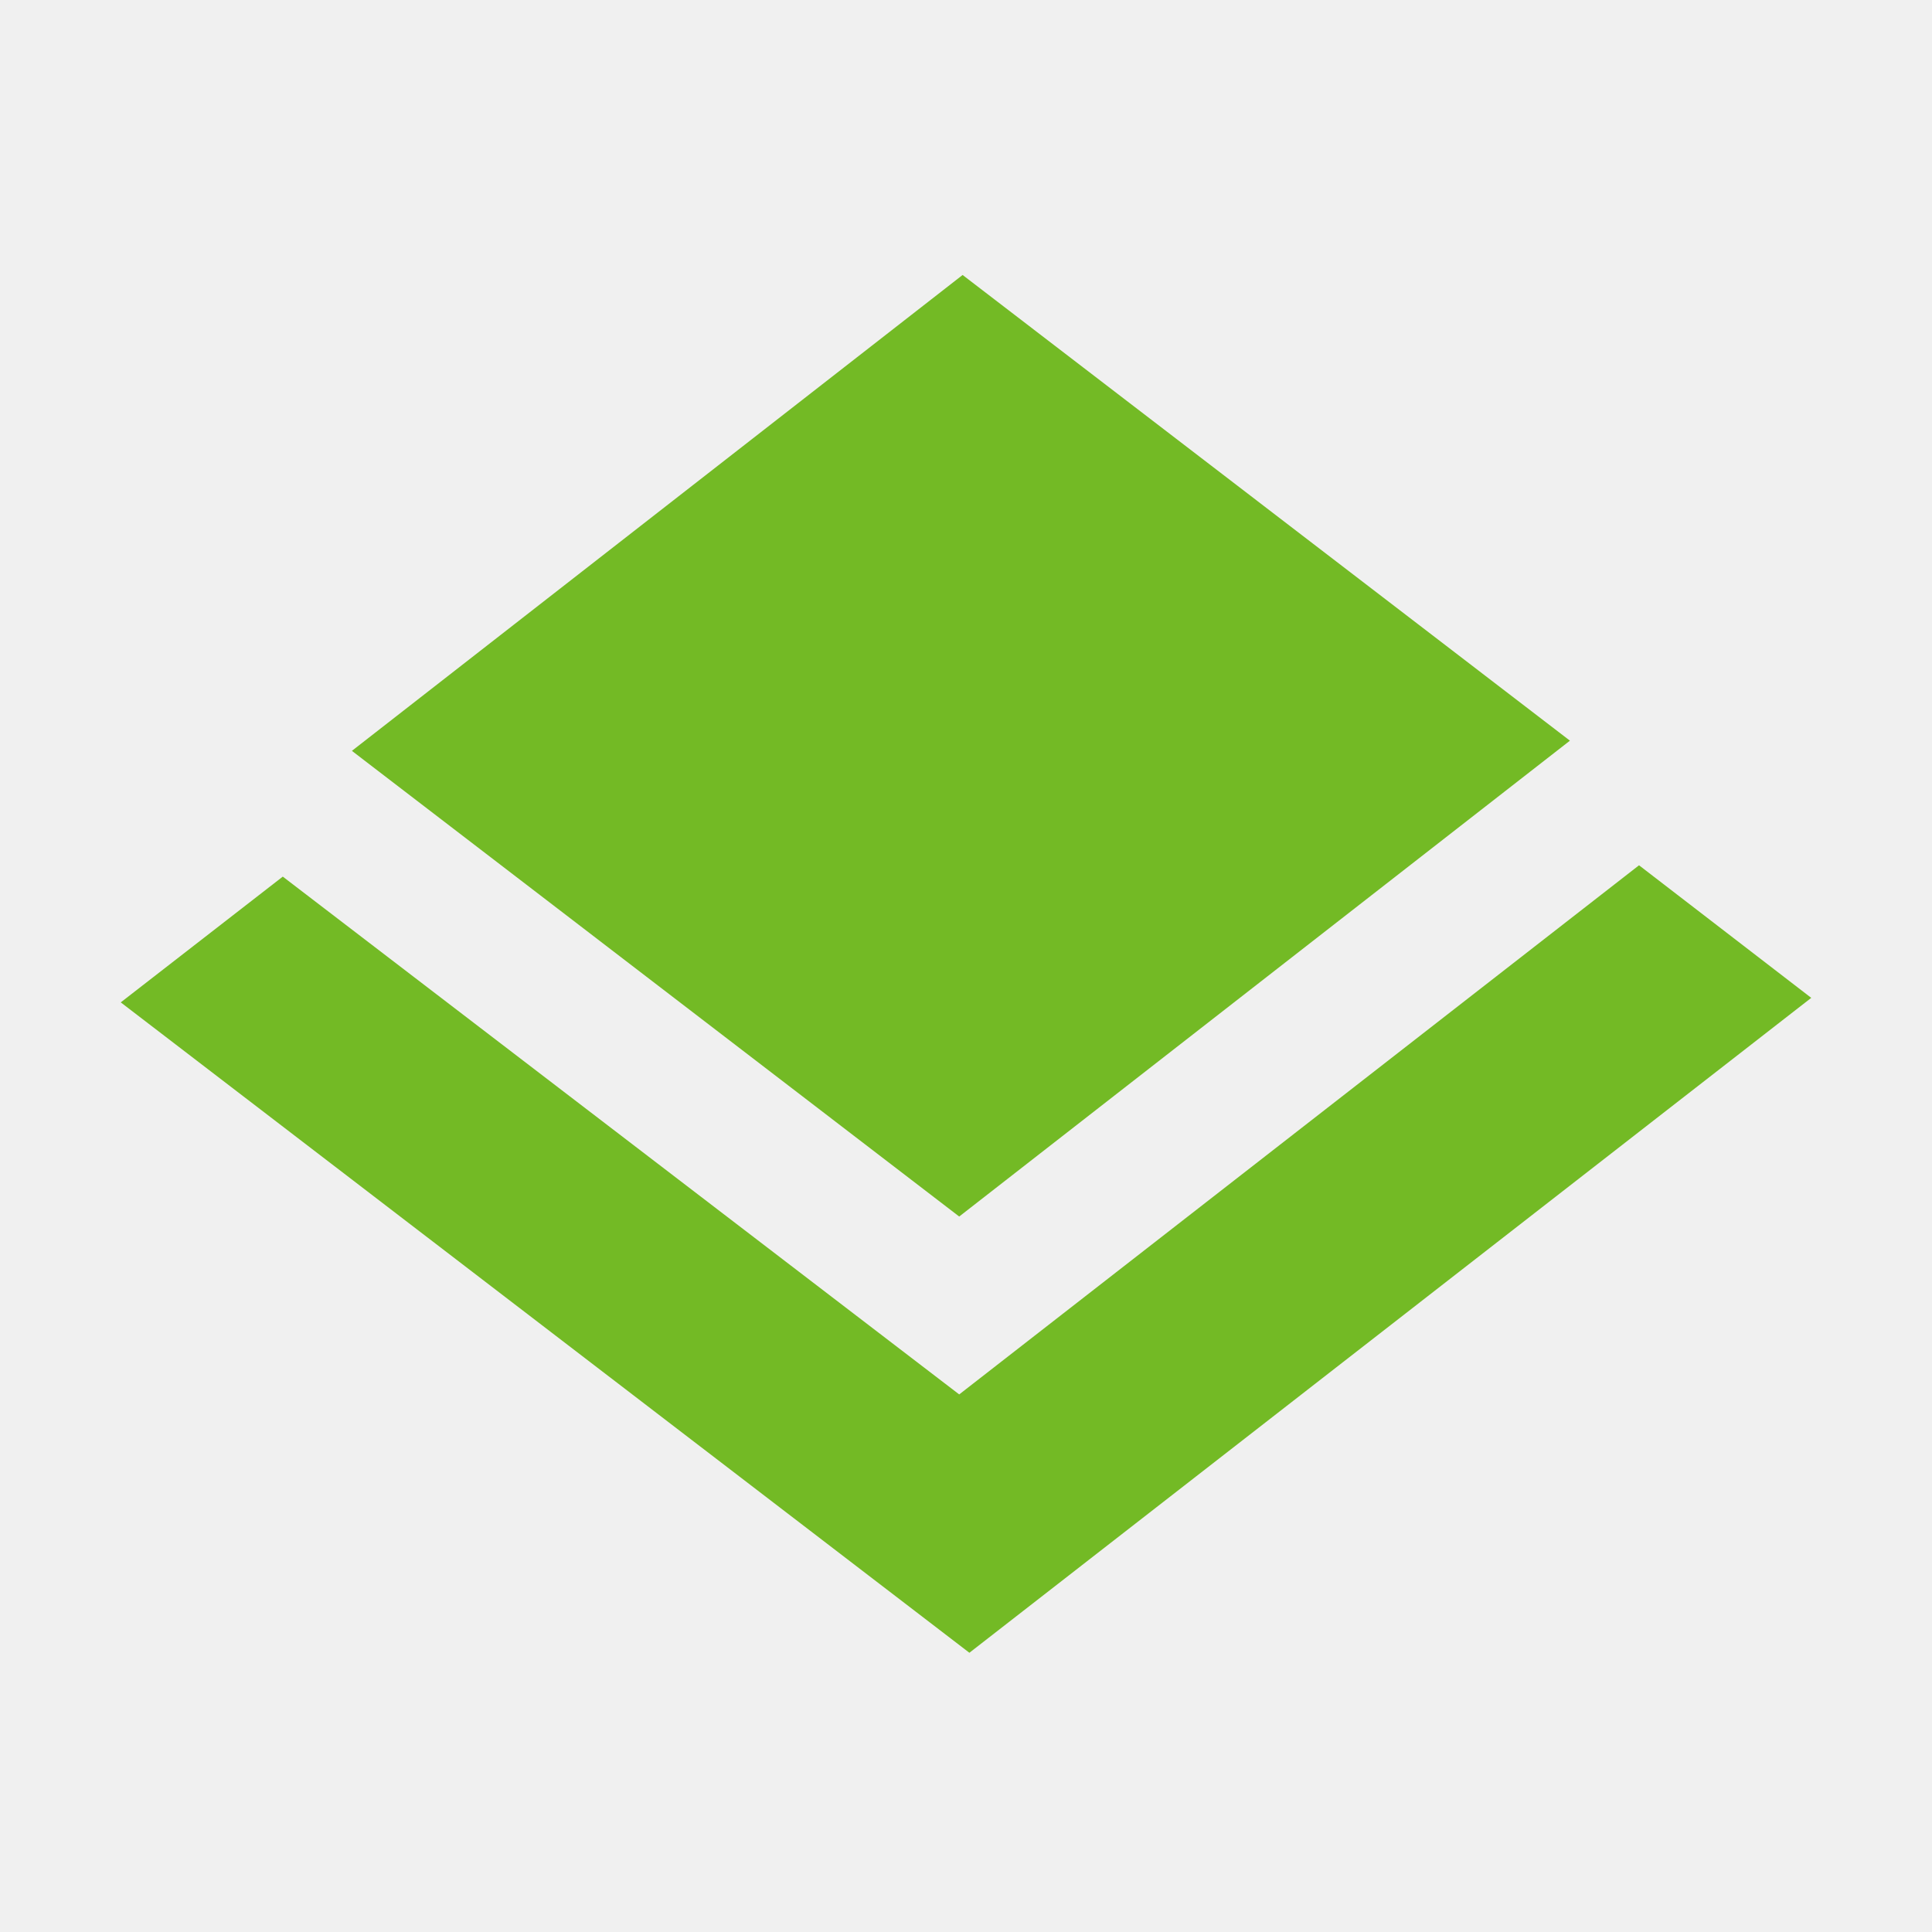
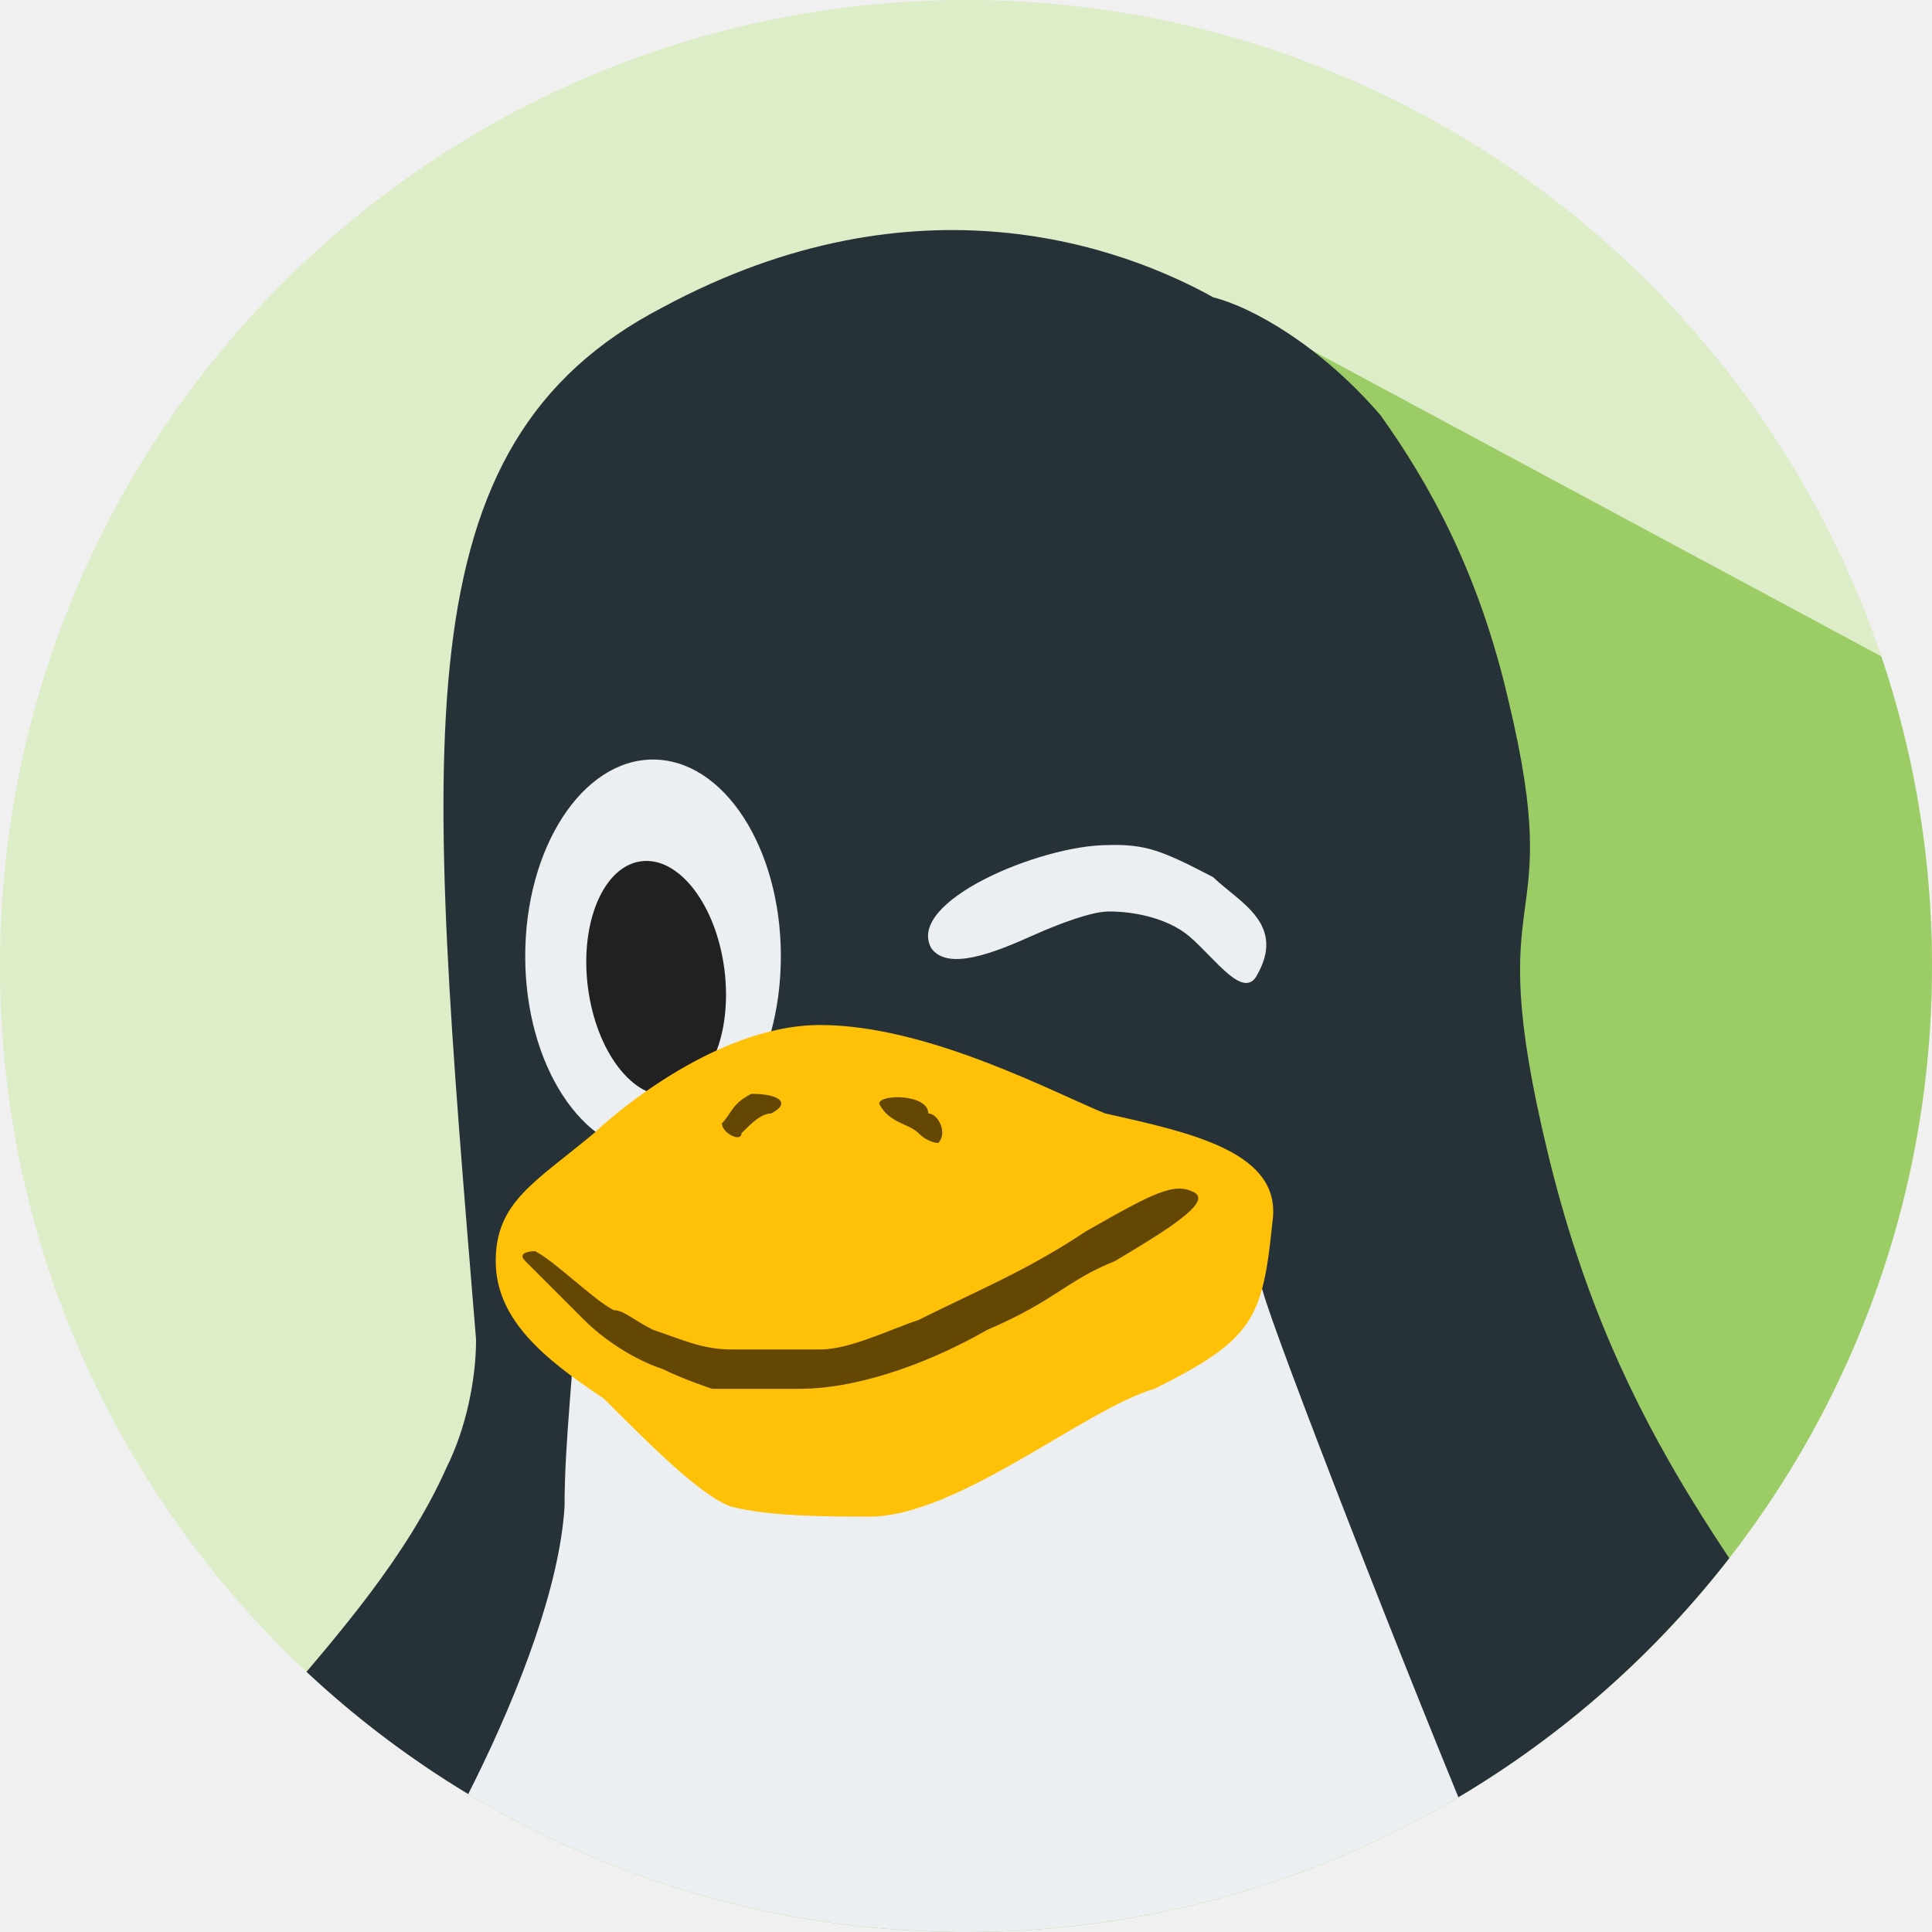
- <svg xmlns="http://www.w3.org/2000/svg" width="128" height="128" preserveAspectRatio="xMidYMid meet" viewBox="0 0 128 128">
-   <path fill="#73ba25" d="M 63.775,18.218 23.314,49.746 63.55,80.598 104.012,49.071 Z M 108.59,57.327 63.55,92.384 18.735,58.078 8,66.41 64.225,109.5 120,66.111 Z" />
+ <svg xmlns="http://www.w3.org/2000/svg" version="1.1" x="0px" y="0px" viewBox="0 2 128 128" enable-background="new 0 2 48 48" xml:space="preserve" id="svg36" width="128" height="128">
+   <defs id="defs40">
+     <clipPath clipPathUnits="userSpaceOnUse" id="clipPath934">
+       <circle r="23.603" cy="26" cx="24" id="circle936" style="opacity:1;vector-effect:none;fill:#ffffff;fill-opacity:1;stroke:none;stroke-width:16.578;stroke-linecap:butt;stroke-linejoin:miter;stroke-miterlimit:4;stroke-dasharray:none;stroke-dashoffset:0;stroke-opacity:1;paint-order:markers stroke fill" />
+     </clipPath>
+   </defs>
+   <g id="g932" clip-path="url(#clipPath934)" transform="matrix(2.7115,0,0,2.7115,-1.076009,-4.49901)">
+     <circle r="23.603" cy="26" cx="24" id="path849" style="opacity:1;vector-effect:none;fill:#dcedc8;fill-opacity:1;stroke:none;stroke-width:16.578;stroke-linecap:butt;stroke-linejoin:miter;stroke-miterlimit:4;stroke-dasharray:none;stroke-dashoffset:0;stroke-opacity:1;paint-order:markers stroke fill" />
+     <g transform="matrix(0.7600836,0,0,0.7600836,-130.0933,13.36219)" id="g893">
+       <rect style="fill:#9ccc65;fill-opacity:1;stroke-width:0.661" id="rect3883" width="118.996" height="118.821" x="183.278" y="-104.03" transform="rotate(28.25678)" />
+       <g transform="matrix(3.586317,0,0,3.586317,144.2742,-14.20333)" id="g846">
+         <rect transform="matrix(0.8944433,0.4471814,-0.3796841,0.9251162,0,0)" y="11.11" x="15.257" height="5.894" width="2.313" id="rect23" style="fill:#eceff1;fill-opacity:1;stroke-width:0.78" />
+         <g transform="matrix(0.881332,0,0,0.881332,-5.541749,-4.975732)" id="g1032-6">
+           <polygon style="fill:#eceff1" points="20.1,18.2 20.2,20.5 18.6,23.5 16.1,28.4 15.6,32.5 17.4,38.3 21.5,40.6 27.7,40.6 33.5,36.2 36.1,29.3 30.1,22 28.4,17.9 " id="polygon2-0" />
+           <path style="fill:#263238" d="M 34.3,23.9 C 32.7,21.6 31.4,20.2 30.7,17.3 30,14.4 30.9,15.2 30.3,12.7 30,11.4 29.5,10.5 29,9.8 28.4,9.1 27.7,8.7 27.3,8.6 c -0.9,-0.5 -3,-1.3 -5.6,0.1 -2.7,1.4 -2.4,4.4 -1.9,10.5 0,0.4 -0.1,0.9 -0.3,1.3 -0.4,0.9 -1.1,1.7 -1.7,2.4 -0.7,1 -1.4,2 -1.9,3.1 -1.2,2.3 -2.3,5.2 -2,6.3 0.5,-0.1 6.8,9.5 6.8,9.7 0.4,-0.1 2.1,-0.1 3.6,-0.1 2.1,-0.1 3.3,-0.2 5,0.2 0,-0.3 -0.1,-0.6 -0.1,-0.9 0,-0.6 0.1,-1.1 0.2,-1.8 0.1,-0.5 0.2,-1 0.3,-1.6 -1,0.9 -2.8,1.9 -4.5,2.2 -1.5,0.3 -4,-0.2 -5.2,-1.7 0.1,0 0.3,0 0.4,-0.1 0.3,-0.1 0.6,-0.2 0.7,-0.4 0.3,-0.5 0.1,-1 -0.1,-1.3 -0.2,-0.3 -1.7,-1.4 -2.4,-2 -0.7,-0.6 -1.1,-0.9 -1.5,-1.3 0,0 -0.6,-0.6 -0.8,-0.8 C 16.1,32.2 16,32 15.9,31.9 15.7,31.4 15.6,30.8 15.7,30 c 0.1,-1.1 0.5,-2 1,-3 0.2,-0.4 0.7,-1.2 0.7,-1.2 0,0 -1.7,4.2 -0.8,5.5 0,0 0.1,-1.3 0.5,-2.6 0.3,-0.9 0.8,-2.2 1.4,-2.9 0.6,-0.7 2.1,-3.3 2.2,-4.9 0,-0.7 0.1,-1.4 0.1,-1.9 -0.4,-0.4 6.6,-1.4 7,-0.3 0.1,0.4 1.5,4 2.3,5.9 0.4,0.9 0.9,1.7 1.2,2.7 0.3,1.1 0.5,2.6 0.5,4.1 0,0.3 0,0.8 -0.1,1.3 0.2,0 4.1,-4.2 -0.5,-7.7 0,0 2.8,1.3 2.9,3.9 0.1,2.1 -0.8,3.8 -1,4.1 0.1,0 2.1,0.9 2.2,0.9 0.4,0 1.2,-0.3 1.2,-0.3 0.1,-0.3 0.4,-1.1 0.4,-1.4 0.7,-2.3 -1,-6 -2.6,-8.3 z" id="path4-6" />
+           <ellipse id="ellipse6-2" ry="2" rx="1.3" cy="15.3" cx="21.6" style="fill:#eceff1" />
+           <ellipse id="ellipse12-6" ry="0.7" rx="1.2" cy="19.514" cx="-18.115" transform="rotate(-97.2039)" style="fill:#212121;stroke-width:1" />
+           <g id="g24-1">
+             <path style="fill:#ffc107" d="m 39.3,37.6 c -0.4,-0.2 -1.1,-0.5 -1.7,-1.4 -0.3,-0.5 -0.2,-1.9 -0.7,-2.5 -0.3,-0.4 -0.7,-0.2 -0.8,-0.2 -0.9,0.2 -3,1.6 -4.4,0 -0.2,-0.2 -0.5,-0.5 -1,-0.5 -0.5,0 -0.7,0.2 -0.9,0.6 -0.2,0.4 -0.2,0.7 -0.2,1.7 0,0.8 0,1.7 -0.1,2.4 -0.2,1.7 -0.5,2.7 -0.5,3.7 0,1.1 0.3,1.8 0.7,2.1 0.3,0.3 0.8,0.5 1.9,0.5 1.1,0 1.8,-0.4 2.5,-1.1 0.5,-0.5 0.9,-0.7 2.3,-1.7 1.1,-0.7 2.8,-1.6 3.1,-1.9 0.2,-0.2 0.5,-0.3 0.5,-0.9 0,-0.5 -0.4,-0.7 -0.7,-0.8 z" id="path18-8" />
+             <path style="fill:#ffc107" d="m 19.2,37.9 c -1,-1.6 -1.1,-1.9 -1.8,-2.9 -0.6,-1 -1.9,-2.9 -2.7,-2.9 -0.6,0 -0.9,0.3 -1.3,0.7 -0.4,0.4 -0.8,1.3 -1.5,1.8 -0.6,0.5 -2.3,0.4 -2.7,1 -0.4,0.6 0.4,1.5 0.4,3 0,0.6 -0.5,1 -0.6,1.4 -0.1,0.5 -0.2,0.8 0,1.2 0.4,0.6 0.9,0.8 4.3,1.5 1.8,0.4 3.5,1.4 4.6,1.5 1.1,0.1 3,0 3,-2.7 0.1,-1.6 -0.8,-2 -1.7,-3.6 z" id="path20-7" />
+             <path style="fill:#ffc107" d="M 21.1,19.8 C 20.5,19.4 20,19 20,18.4 c 0,-0.6 0.4,-0.8 1,-1.3 0.1,-0.1 1.2,-1.1 2.3,-1.1 1.1,0 2.4,0.7 2.9,0.9 0.9,0.2 1.8,0.4 1.7,1.1 -0.1,1 -0.2,1.2 -1.2,1.7 -0.7,0.2 -2,1.3 -2.9,1.3 -0.4,0 -1,0 -1.4,-0.1 -0.3,-0.1 -0.8,-0.6 -1.3,-1.1 z" id="path22-9" />
+           </g>
+           <g id="g32-2">
+             <path style="fill:#634703" d="m 20.9,19 c 0.2,0.2 0.5,0.4 0.8,0.5 0.2,0.1 0.5,0.2 0.5,0.2 0.4,0 0.7,0 0.9,0 0.5,0 1.2,-0.2 1.9,-0.6 0.7,-0.3 0.8,-0.5 1.3,-0.7 0.5,-0.3 1,-0.6 0.8,-0.7 -0.2,-0.1 -0.4,0 -1.1,0.4 -0.6,0.4 -1.1,0.6 -1.7,0.9 -0.3,0.1 -0.7,0.3 -1,0.3 -0.3,0 -0.6,0 -0.9,0 -0.3,0 -0.5,-0.1 -0.8,-0.2 -0.2,-0.1 -0.3,-0.2 -0.4,-0.2 -0.2,-0.1 -0.6,-0.5 -0.8,-0.6 0,0 -0.2,0 -0.1,0.1 0.3,0.3 0.4,0.4 0.6,0.6 z" id="path26-0" />
+             <path style="fill:#634703" d="m 23.9,16.8 c 0.1,0.2 0.3,0.2 0.4,0.3 0.1,0.1 0.2,0.1 0.2,0.1 0.1,-0.1 0,-0.3 -0.1,-0.3 0,-0.2 -0.5,-0.2 -0.5,-0.1 z" id="path28-2" />
+             <path style="fill:#634703" d="m 22.3,17 c 0,0.1 0.2,0.2 0.2,0.1 0.1,-0.1 0.2,-0.2 0.3,-0.2 0.2,-0.1 0.1,-0.2 -0.2,-0.2 -0.2,0.1 -0.2,0.2 -0.3,0.3 z" id="path30-3" />
+           </g>
+           <path style="fill:#455a64" d="m 32,34.7 c 0,0.1 0,0.2 0,0.3 0.2,0.4 0.7,0.5 1.1,0.5 0.6,0 1.2,-0.4 1.5,-0.8 0,-0.1 0.1,-0.2 0.2,-0.3 0.2,-0.3 0.3,-0.5 0.4,-0.6 0,0 -0.1,-0.1 -0.1,-0.2 -0.1,-0.2 -0.4,-0.4 -0.8,-0.5 -0.3,-0.1 -0.8,-0.2 -1,-0.2 -0.9,-0.1 -1.4,0.2 -1.7,0.5 0,0 0.1,0 0.1,0.1 0.2,0.2 0.3,0.4 0.3,0.7 0.1,0.2 0,0.3 0,0.5 z" id="path34-7" />
+           <path style="fill:#eceff1;fill-opacity:1;stroke:none;stroke-width:0.053" id="path116-9-5" d="m 24.429,15.217 c 0.164,0.237 0.637,0.05 1.025,-0.124 0.289,-0.13 0.602,-0.242 0.763,-0.247 0.186,-0.006 0.595,0.037 0.852,0.265 0.255,0.225 0.527,0.616 0.665,0.397 0.317,-0.537 -0.174,-0.756 -0.438,-1.012 -0.519,-0.271 -0.689,-0.338 -1.076,-0.326 -0.686,0.003 -2.049,0.574 -1.791,1.047 z" />
+         </g>
+       </g>
+     </g>
+   </g>
</svg>
